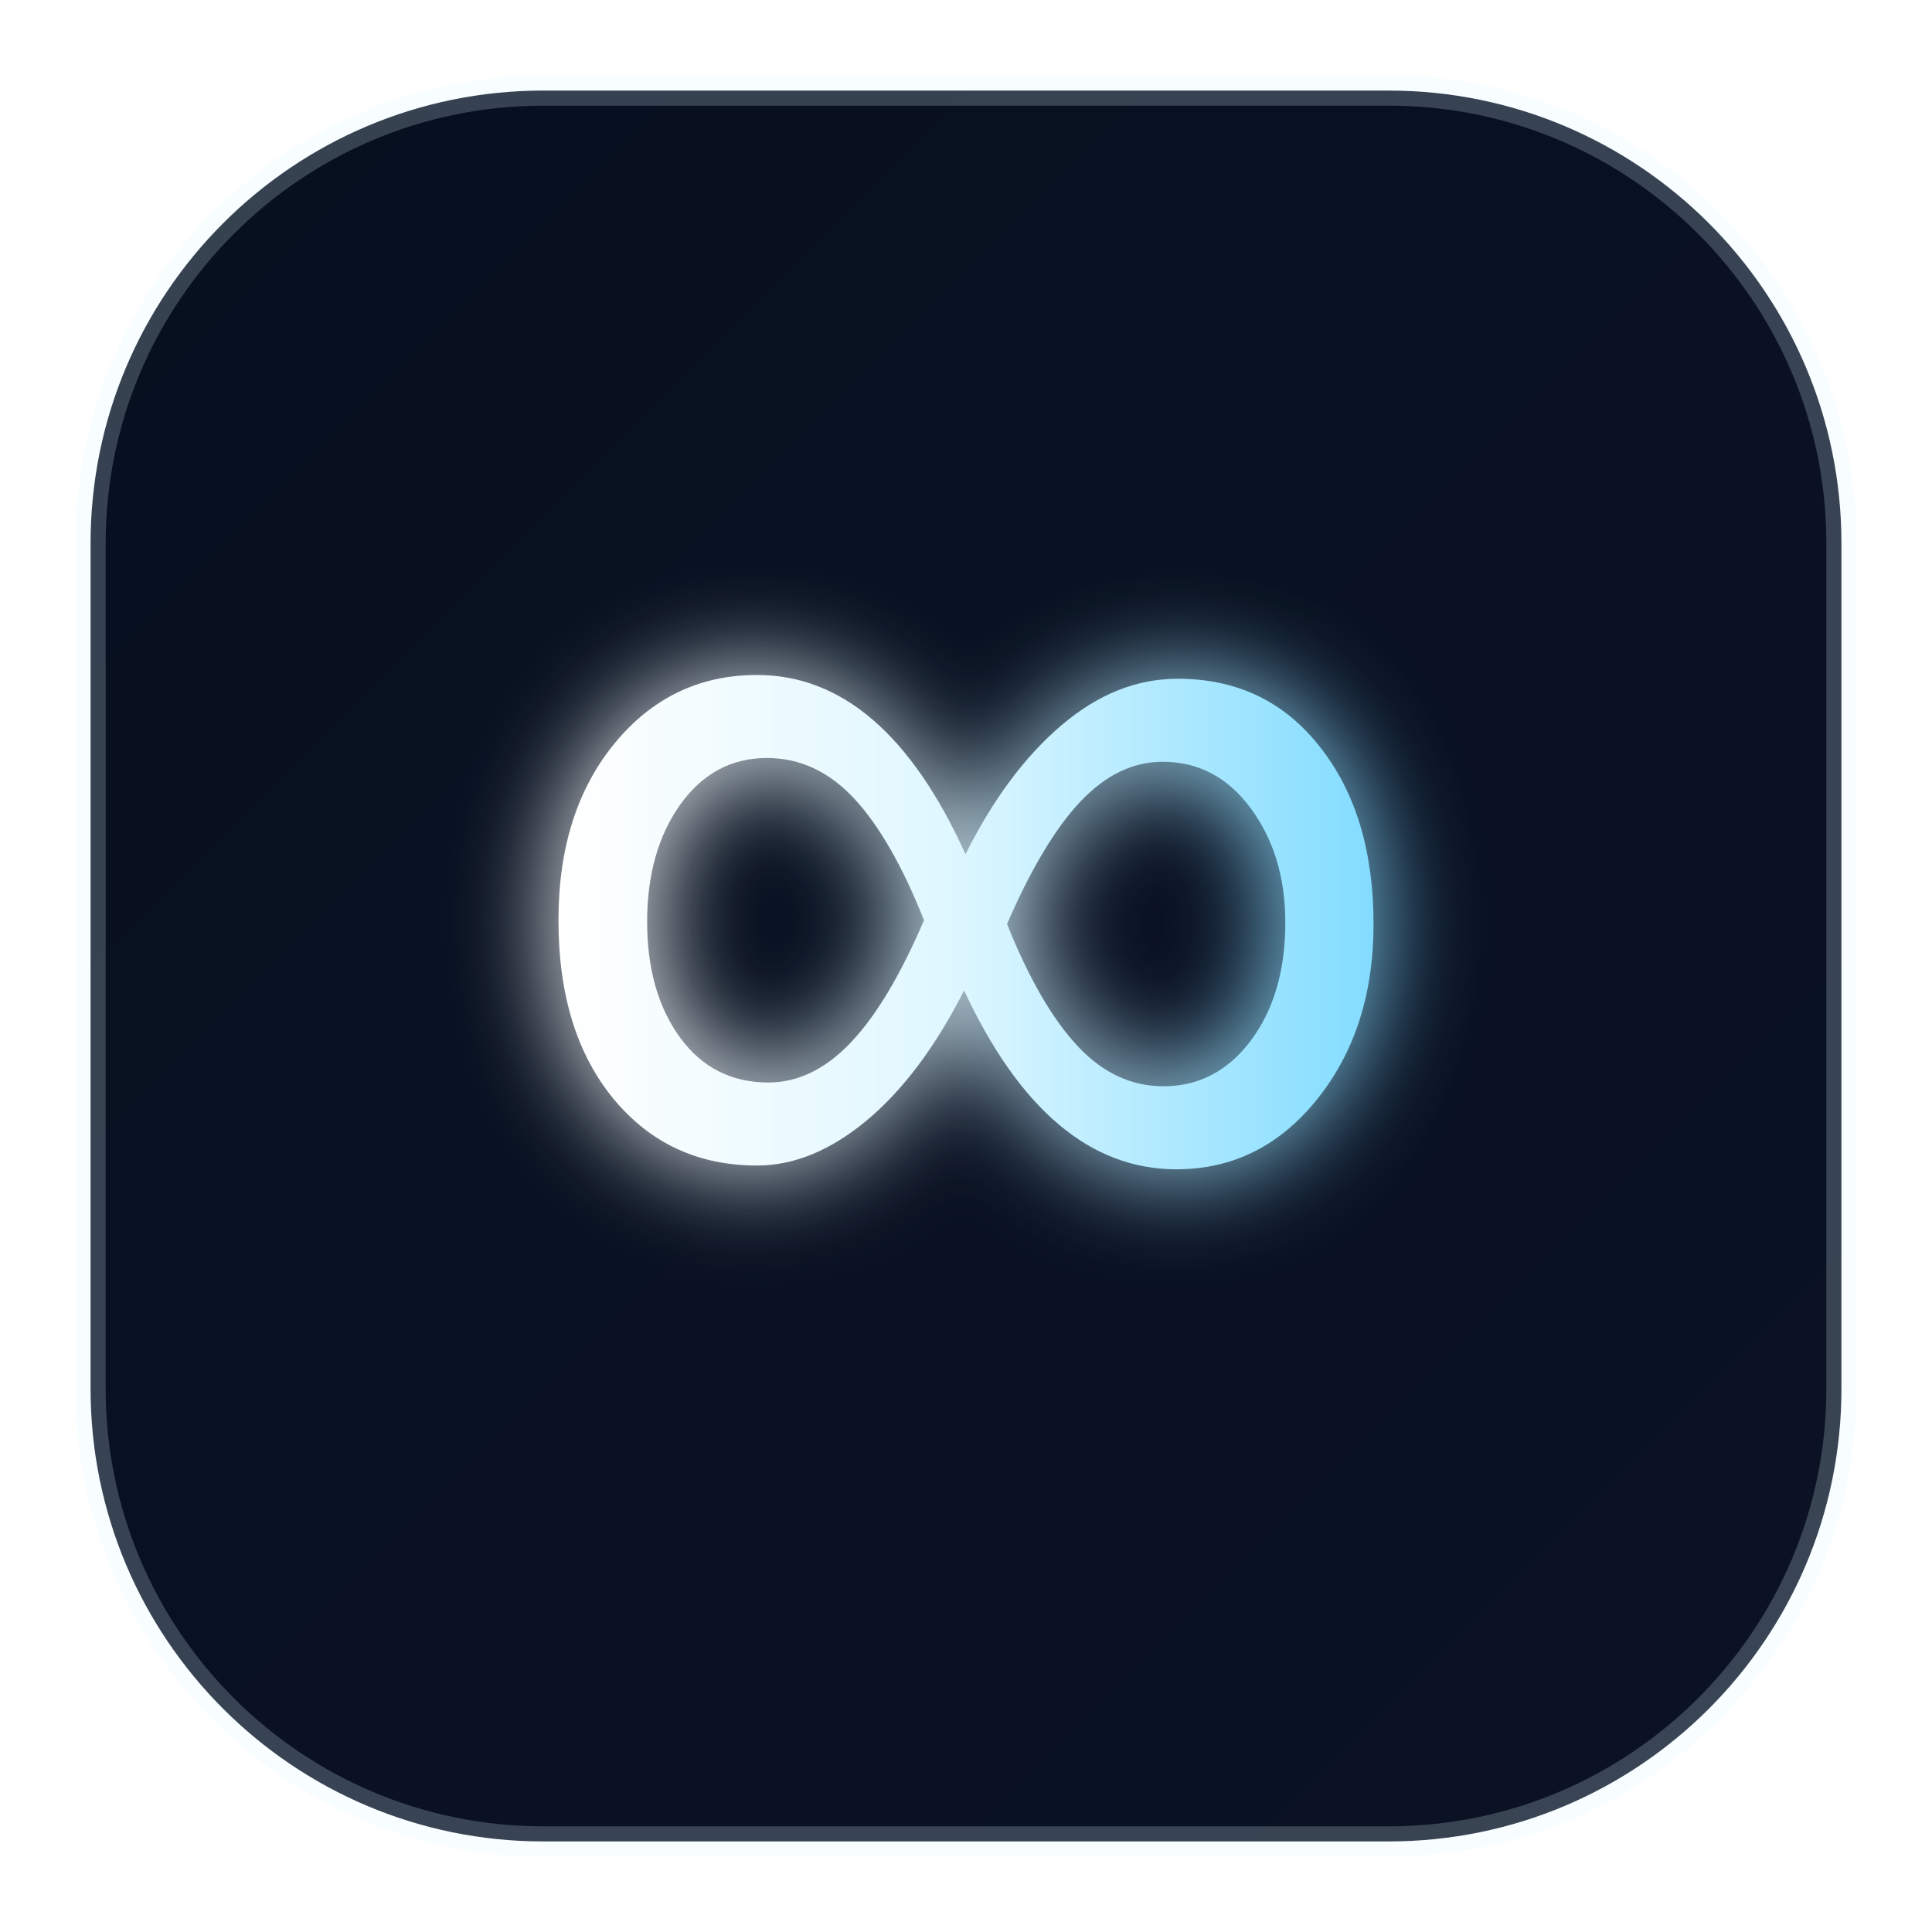
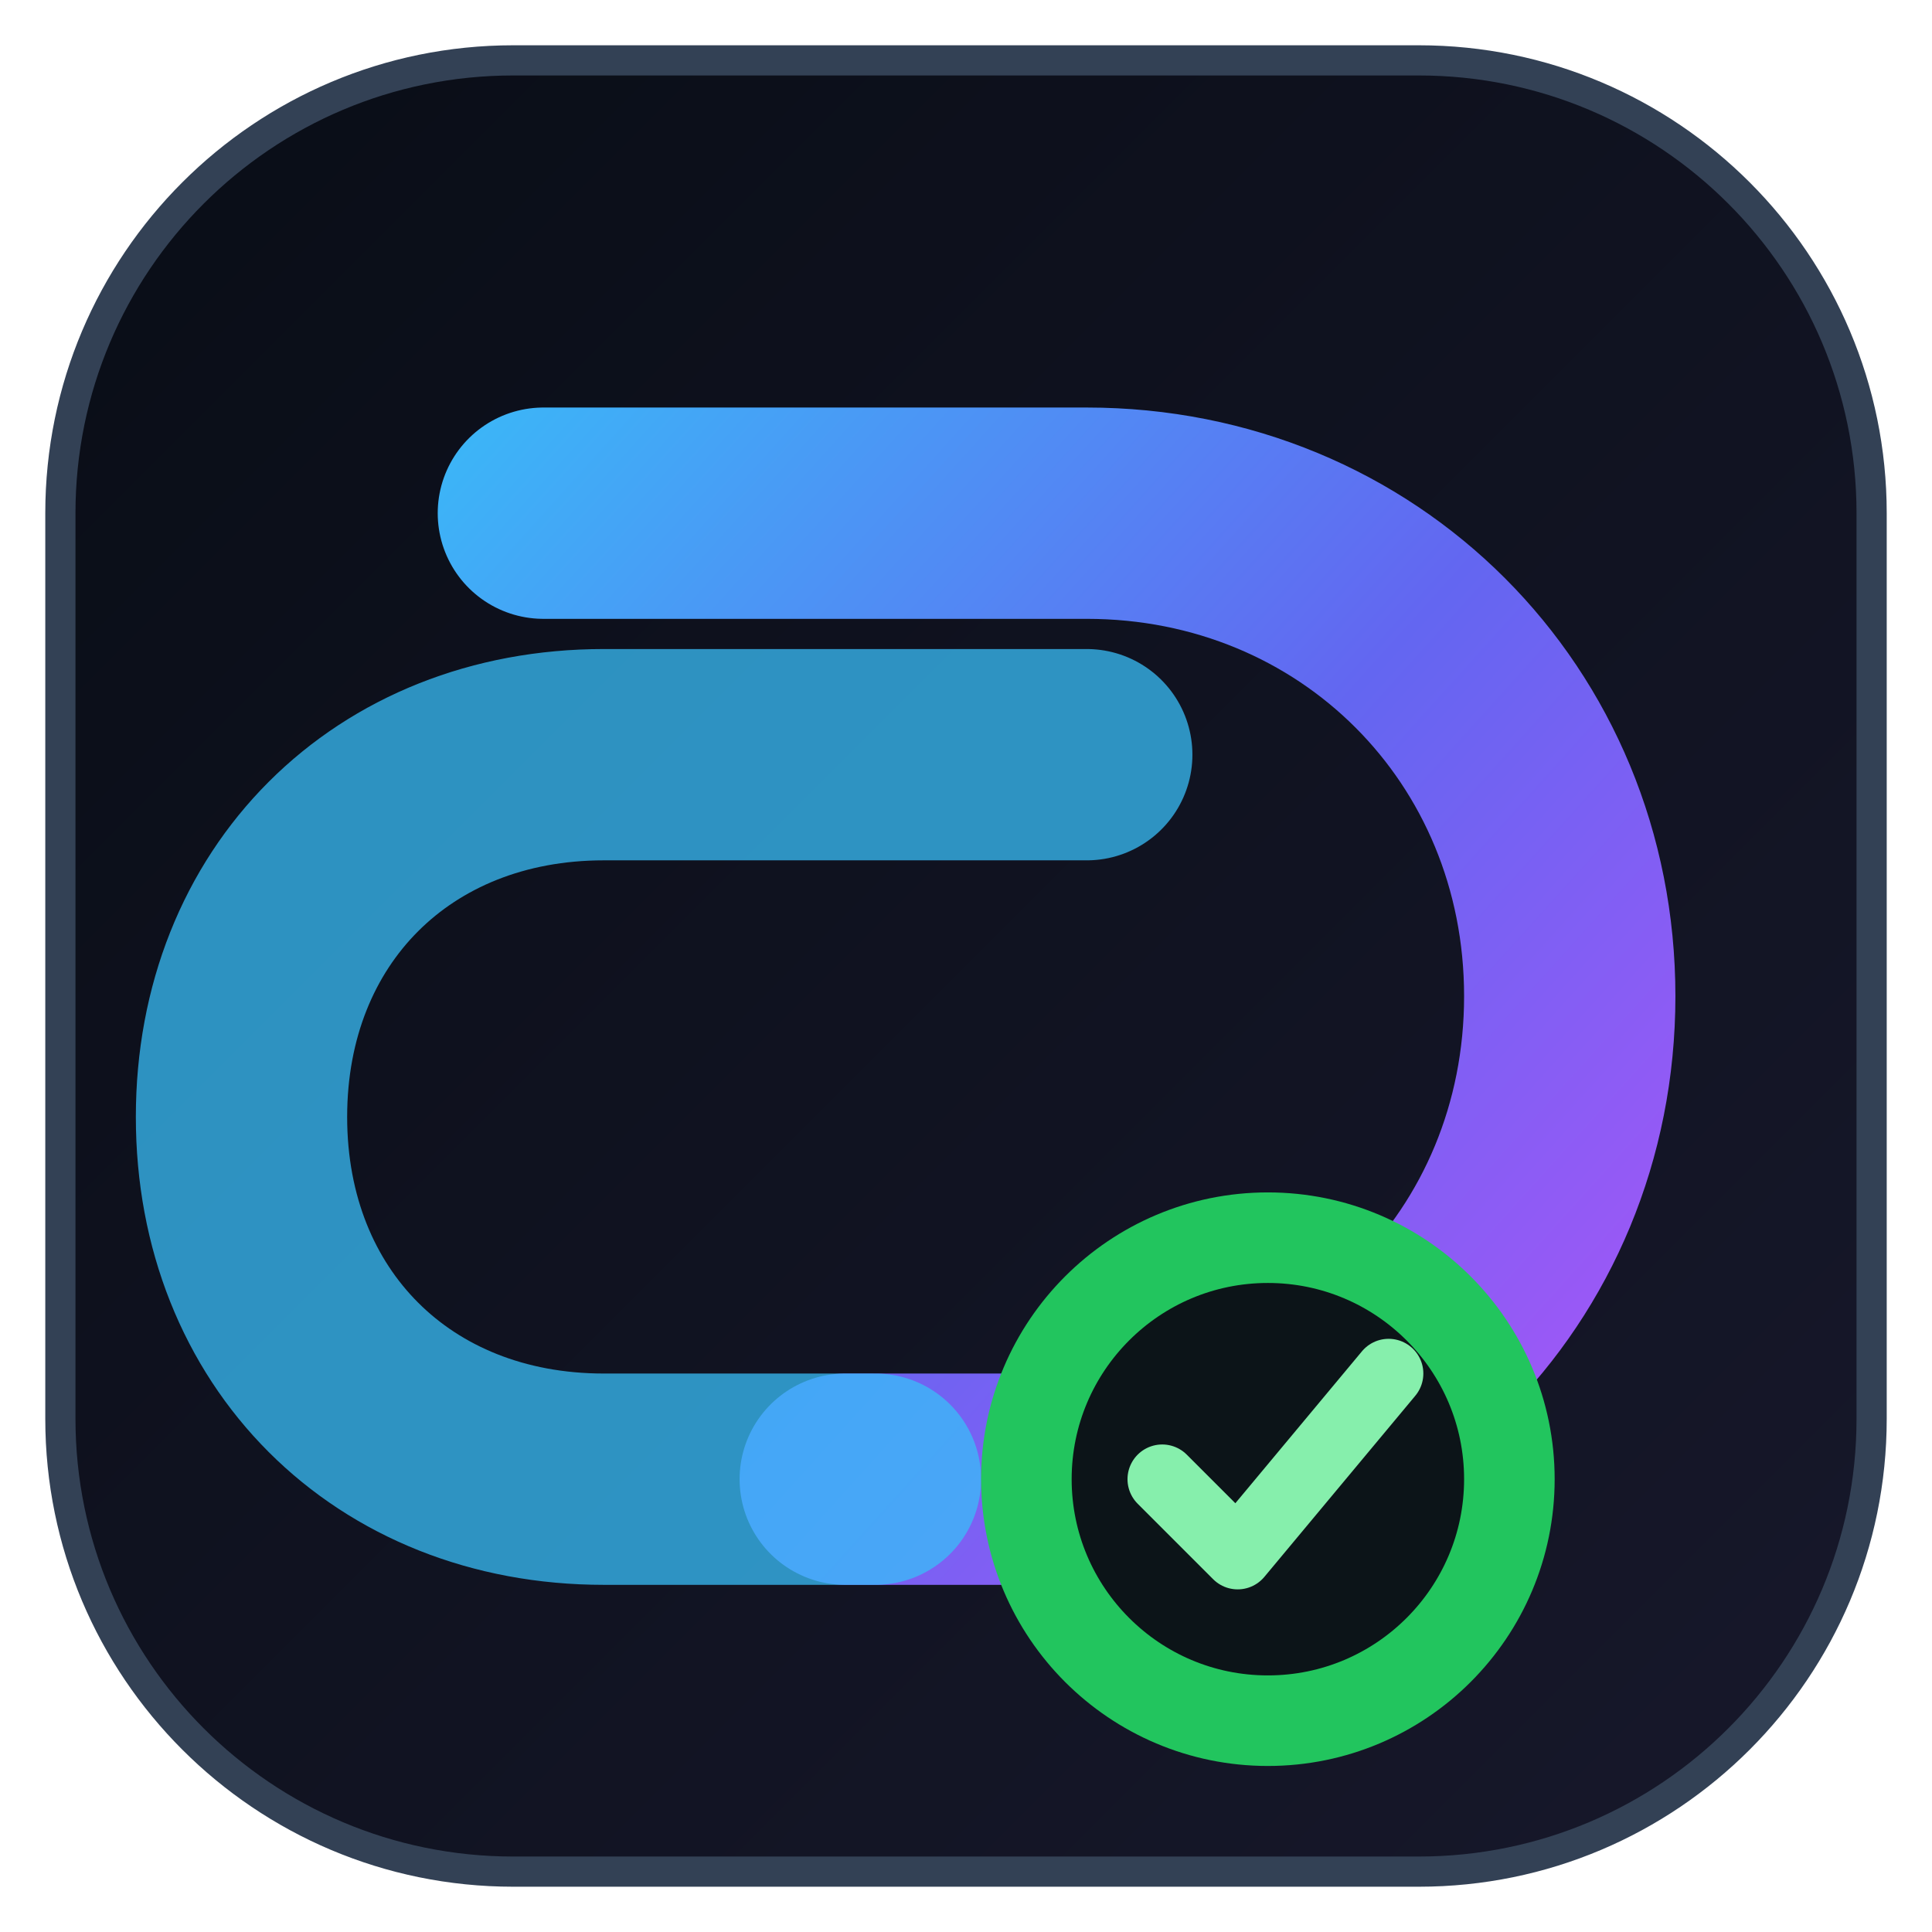
- <svg xmlns="http://www.w3.org/2000/svg" viewBox="0 0 64 64" role="img" aria-label="GLPI Assistant infinity icon">
+ <svg xmlns="http://www.w3.org/2000/svg" viewBox="0 0 64 64" role="img" aria-labelledby="title desc">
  <defs>
    <linearGradient id="bg" x1="0" y1="0" x2="1" y2="1">
-       <stop offset="0" stop-color="#07101f" />
-       <stop offset="1" stop-color="#0a1224" />
+       <stop stop-color="#090d16" />
+       <stop offset="1" stop-color="#17182b" />
    </linearGradient>
-     <linearGradient id="infinity" x1="0" y1="0" x2="1" y2="0">
-       <stop offset="0" stop-color="#ffffff" />
-       <stop offset="0.48" stop-color="#dff7ff" />
-       <stop offset="1" stop-color="#82dcff" />
+     <linearGradient id="flow" x1="12" y1="14" x2="53" y2="51" gradientUnits="userSpaceOnUse">
+       <stop stop-color="#38bdf8" />
+       <stop offset=".55" stop-color="#6366f1" />
+       <stop offset="1" stop-color="#a855f7" />
    </linearGradient>
-     <filter id="glow" x="-50%" y="-50%" width="200%" height="200%">
-       <feGaussianBlur stdDeviation="1.7" result="blur" />
-       <feMerge>
-         <feMergeNode in="blur" />
-         <feMergeNode in="SourceGraphic" />
-       </feMerge>
-     </filter>
  </defs>
-   <rect x="3" y="3" width="58" height="58" rx="15" fill="url(#bg)" stroke="#dff7ff" stroke-opacity="0.22" />
-   <text x="32" y="43" text-anchor="middle" font-family="Arial, Helvetica, sans-serif" font-size="43" font-weight="300" fill="url(#infinity)" filter="url(#glow)">∞</text>
+   <rect x="2" y="2" width="60" height="60" rx="15" fill="url(#bg)" stroke="#334155" />
+   <path d="M18 17h18c9 0 16 7 16 16s-7 16-16 16h-8" fill="none" stroke="url(#flow)" stroke-width="7" stroke-linecap="round" />
+   <path d="M29 49h-9C13 49 8 44 8 37s5-12 12-12h16" fill="none" stroke="#38bdf8" stroke-width="7" stroke-linecap="round" opacity=".75" />
+   <circle cx="42" cy="49" r="8" fill="#0c1418" stroke="#22c55e" stroke-width="3" />
+   <path d="m38.5 49 2.5 2.5 5-6" fill="none" stroke="#86efac" stroke-width="2.3" stroke-linecap="round" stroke-linejoin="round" />
</svg>
